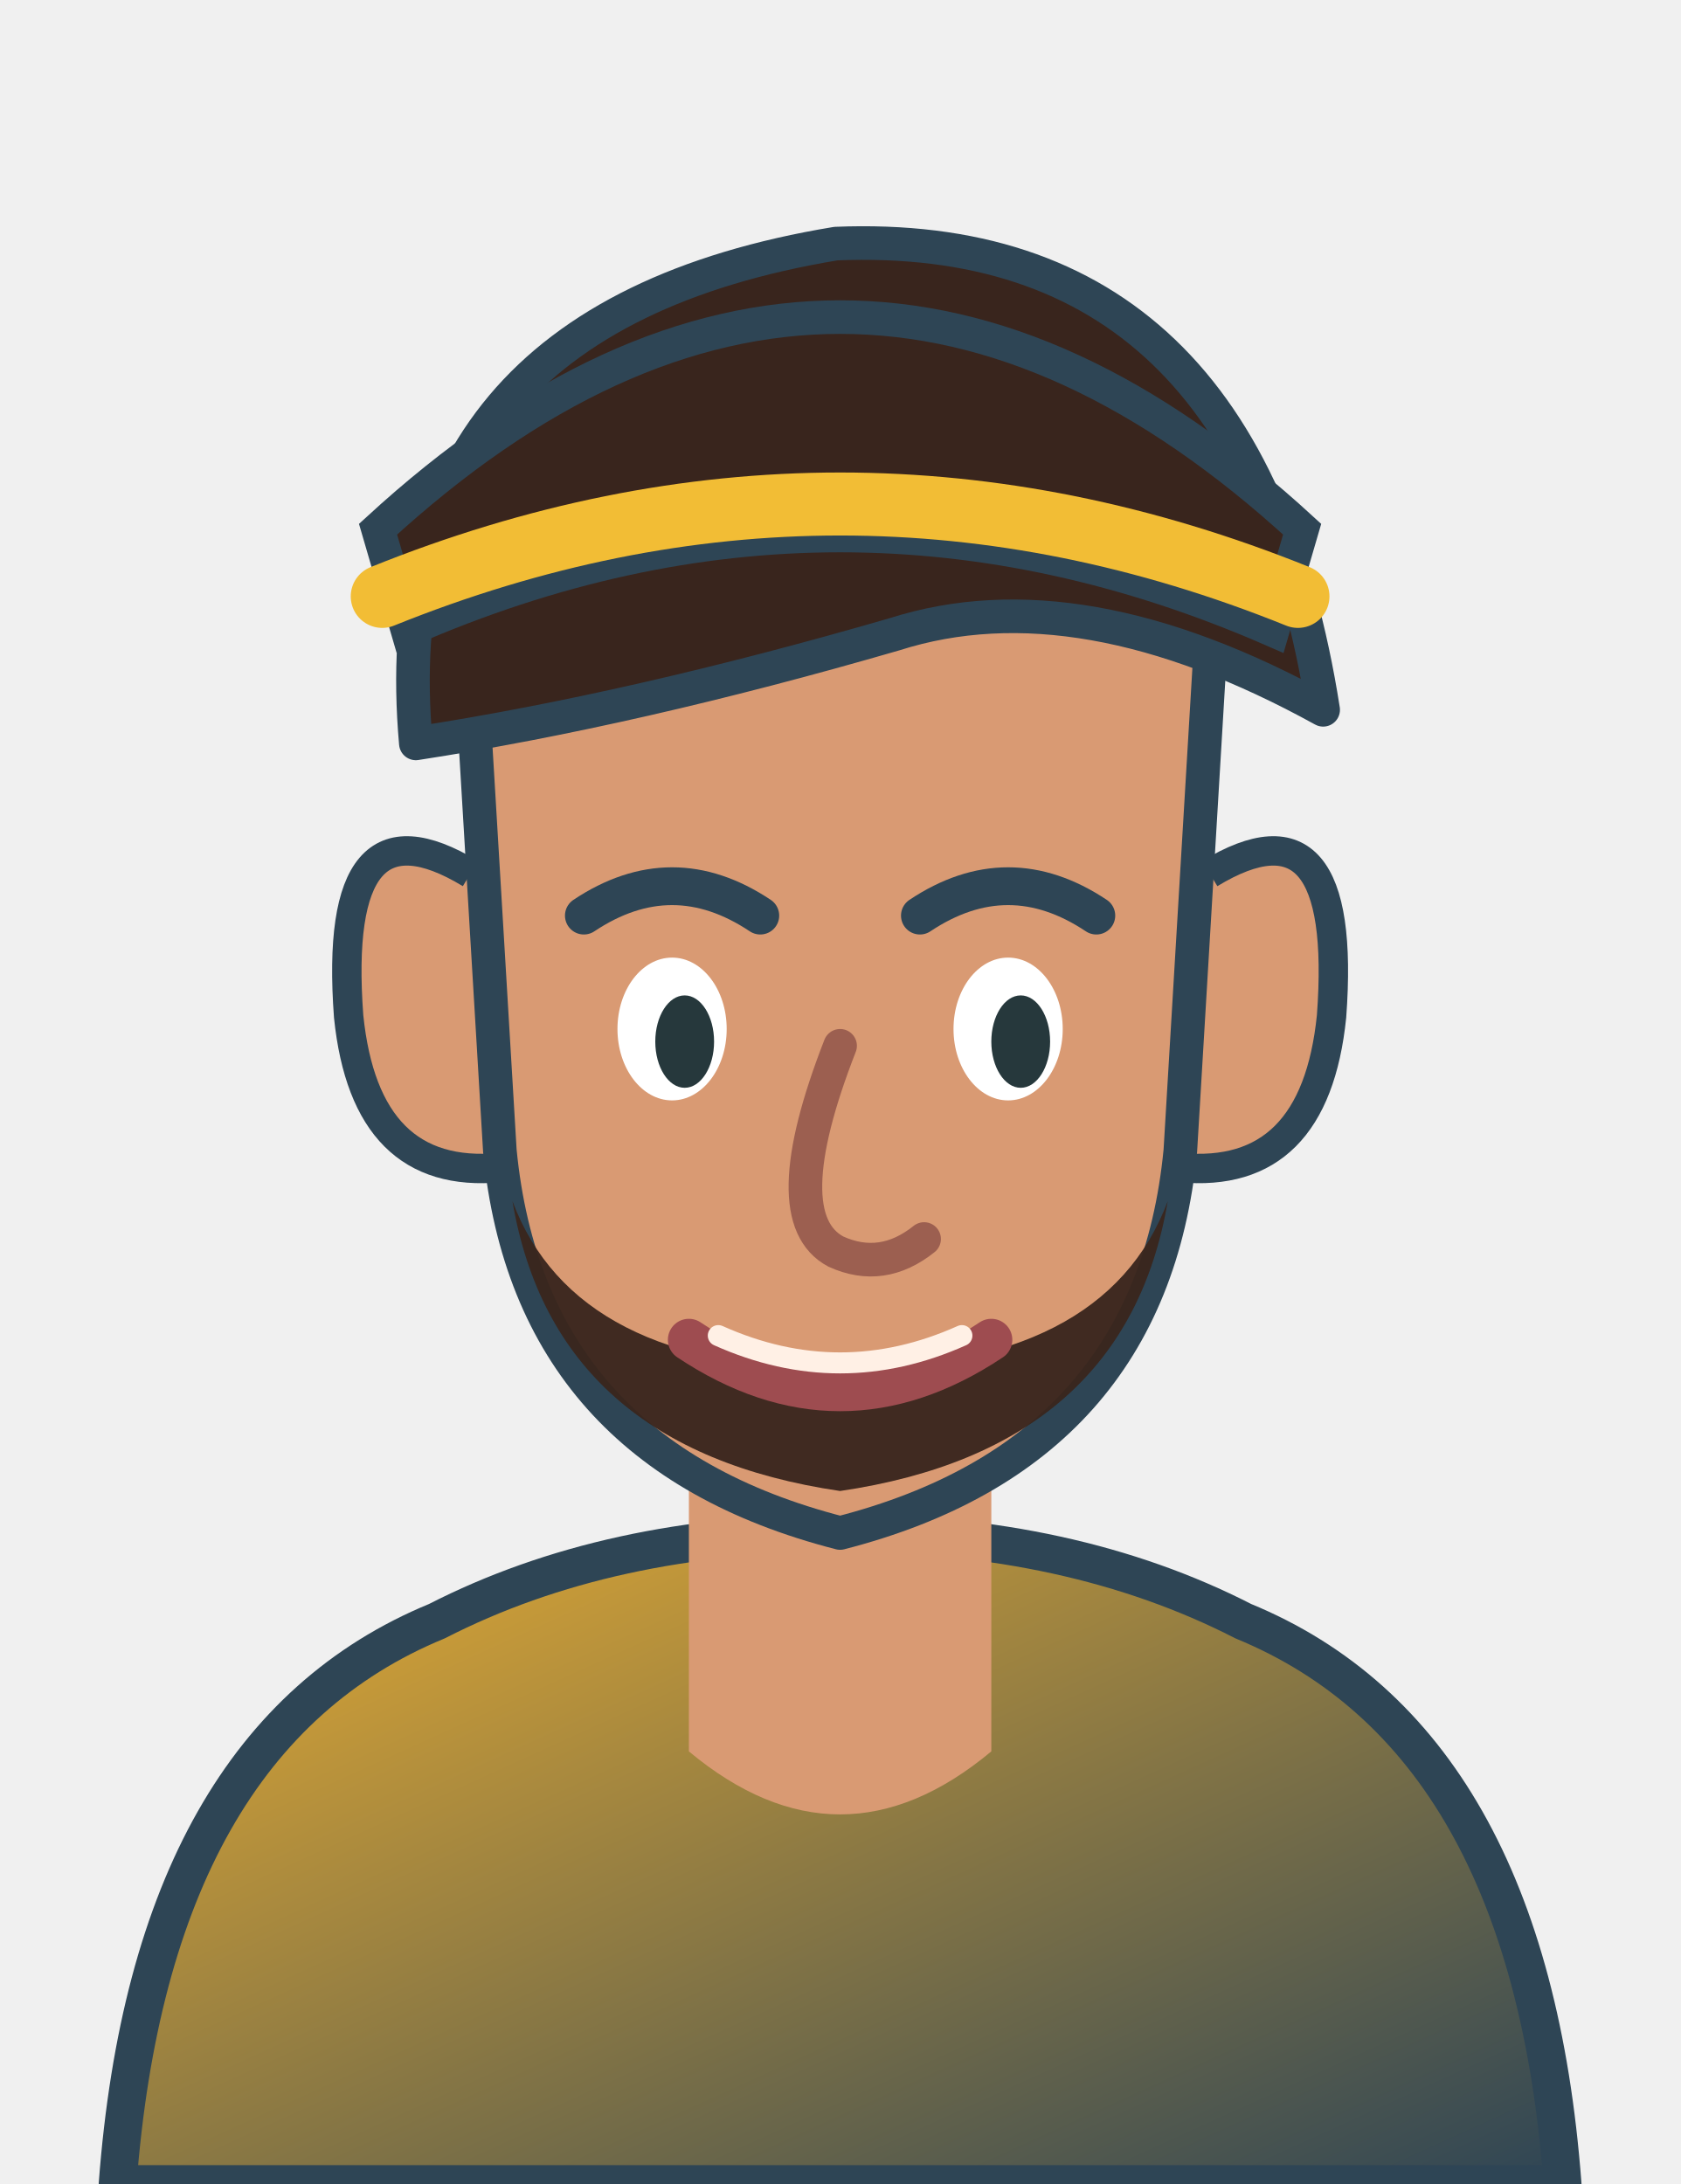
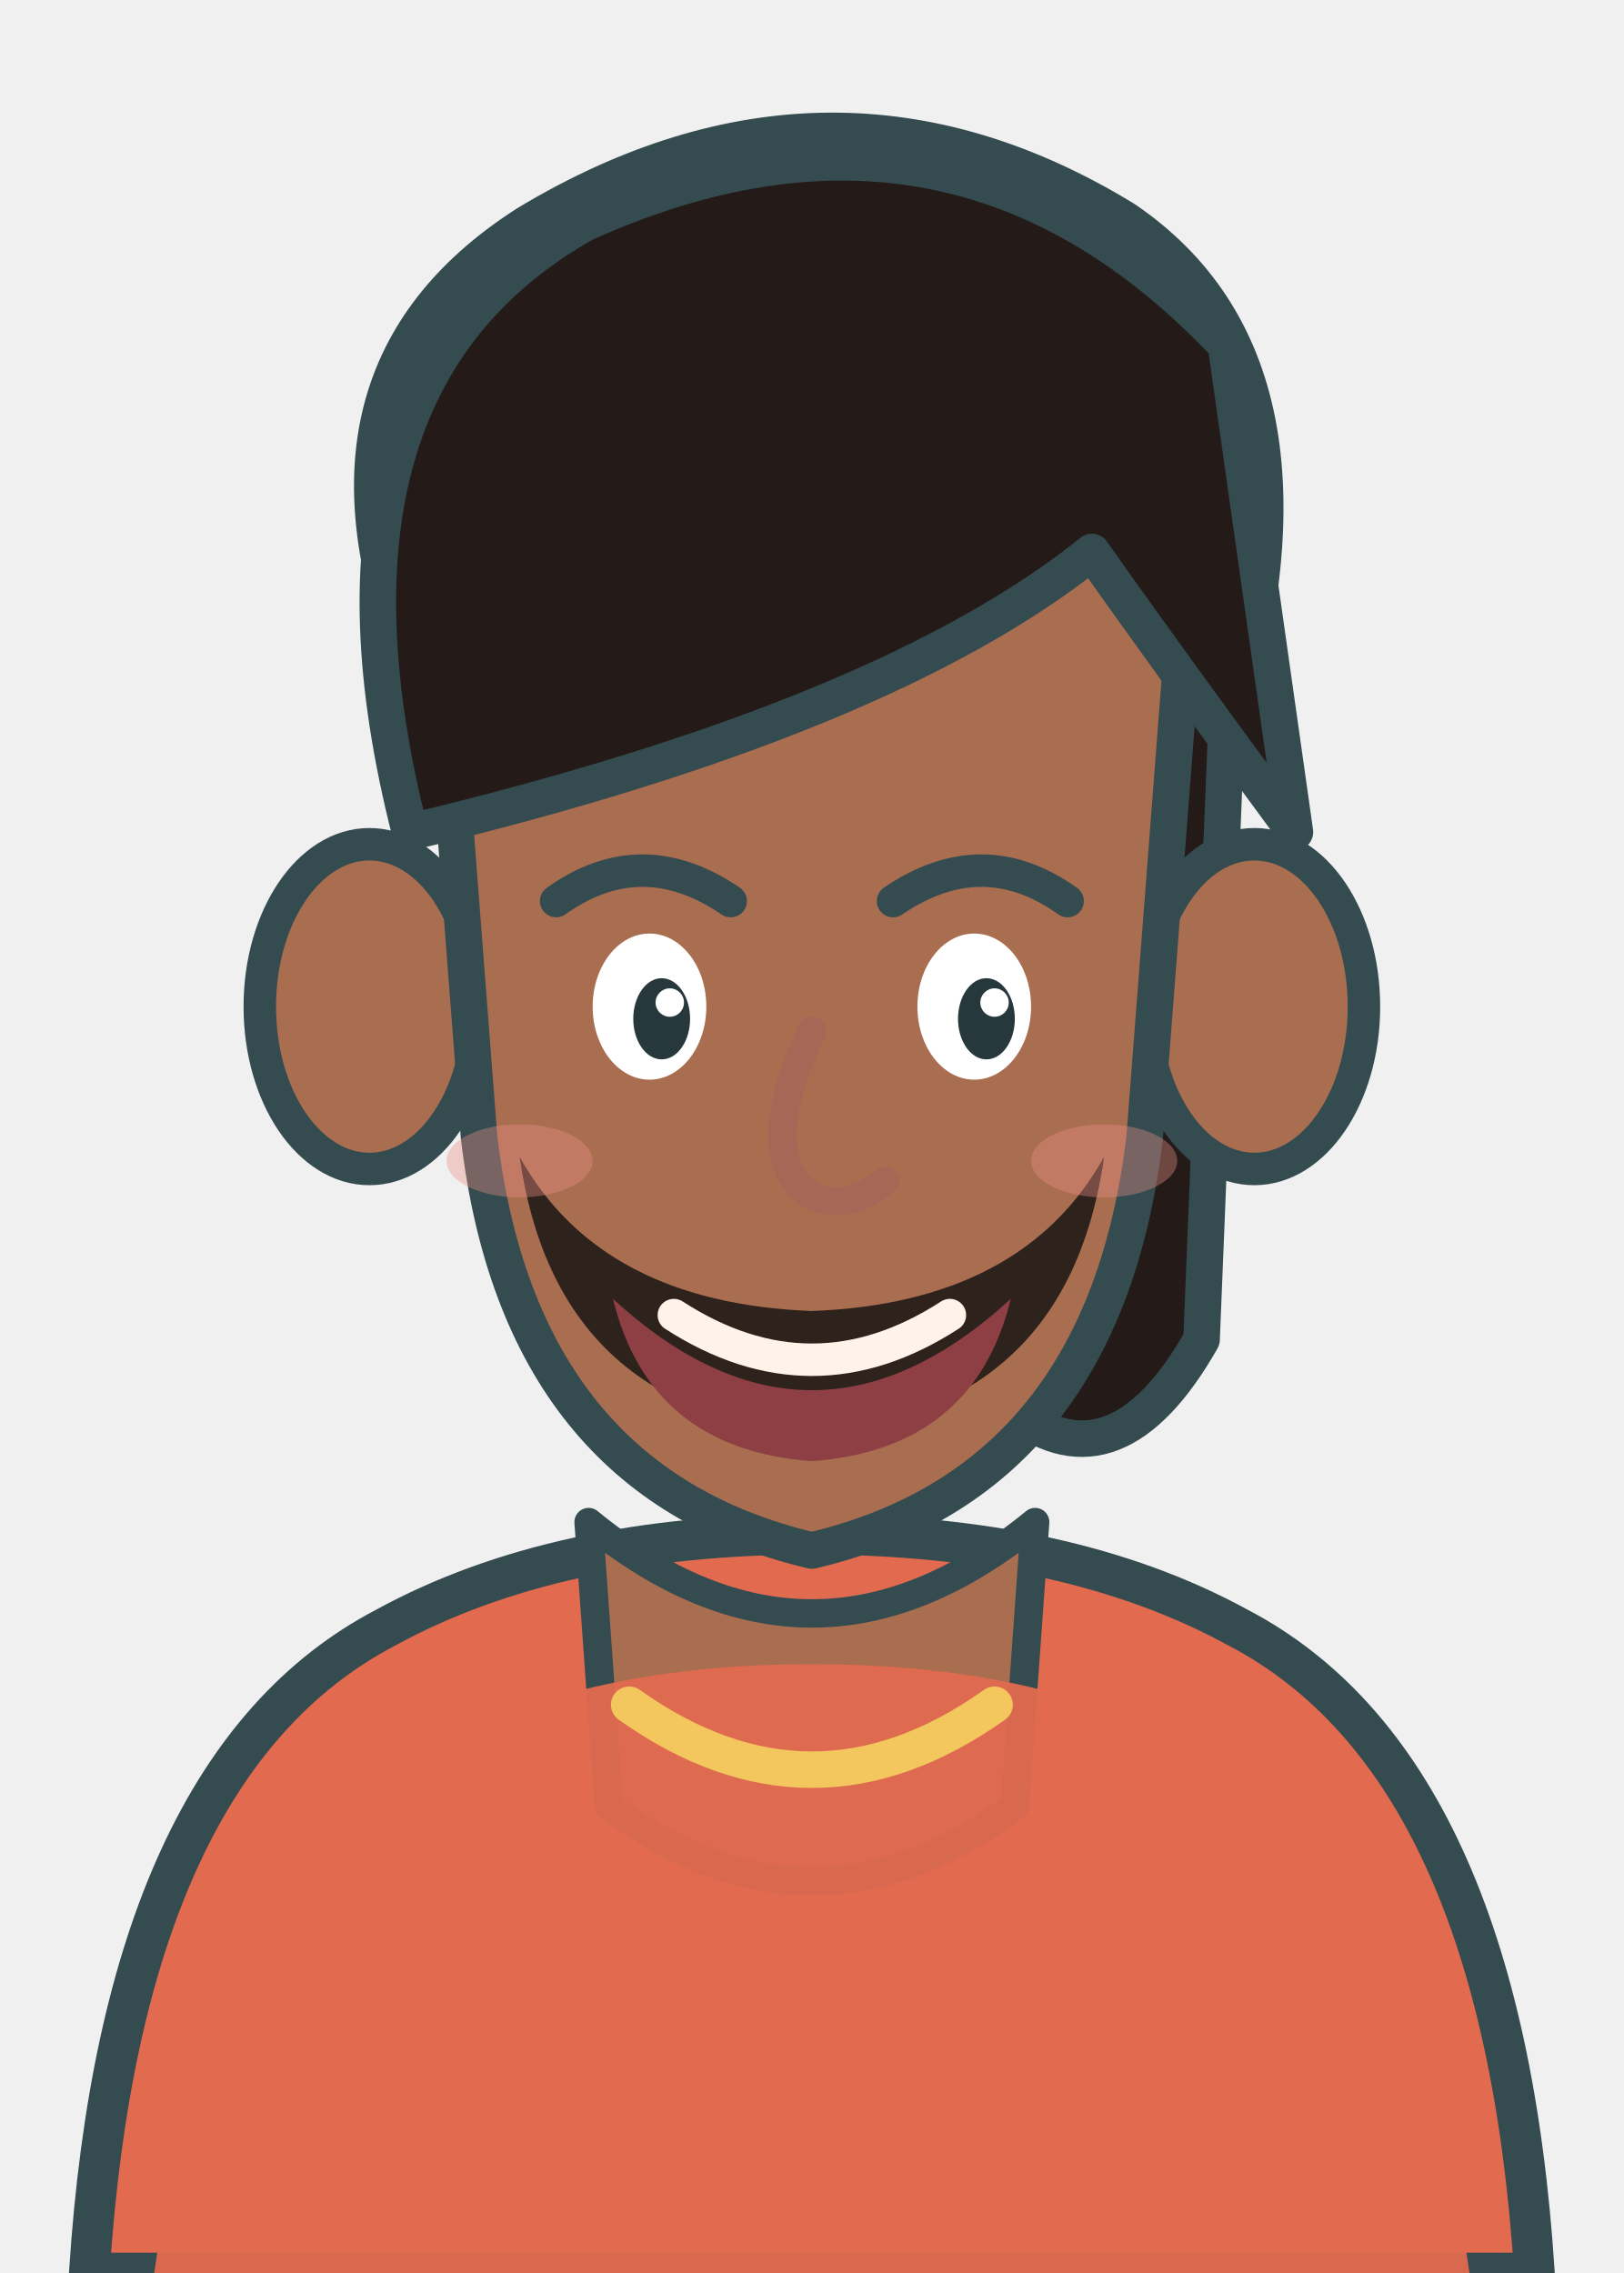
- <svg xmlns="http://www.w3.org/2000/svg" viewBox="0 0 400 520" role="img" aria-labelledby="title desc">
+ <svg xmlns="http://www.w3.org/2000/svg" viewBox="0 0 400 560" role="img" aria-labelledby="title desc">
  <defs>
-     <linearGradient id="skin" x1="0" y1="0" x2=".15" y2="1">
-       <stop stop-color="#d99a73" />
-       <stop offset="1" stop-color="#d99a73" />
+     <linearGradient id="skin" x1="0" y1="0" x2=".2" y2="1">
+       <stop stop-color="#a96d50" />
+       <stop offset="1" stop-color="#a96d50" />
    </linearGradient>
    <linearGradient id="shirt" x1="0" y1="0" x2="1" y2="1">
-       <stop stop-color="#e9ad32" />
-       <stop offset="1" stop-color="#2e4555" />
+       <stop stop-color="#e16a4f" />
+       <stop offset="1" stop-color="#e16a4f" />
    </linearGradient>
+     <filter id="soft">
+       <feGaussianBlur stdDeviation="2" />
+     </filter>
  </defs>
-   <path d="M28 520 Q36 414 104 386 Q145 365 200 365 Q255 365 296 386 Q364 414 372 520Z" fill="url(#shirt)" stroke="#2e4555" stroke-width="9" stroke-linejoin="round" />
-   <path d="M164 350 L164 417 Q200 447 236 417 L236 350Z" fill="url(#skin)" />
-   <g fill="#39251d" stroke="#2e4555" stroke-width="8" stroke-linejoin="round">
- 
- </g>
-   <path d="M112 208 Q79 188 83 242 Q87 281 119 278 M288 208 Q321 188 317 242 Q313 281 281 278" fill="url(#skin)" stroke="#2e4555" stroke-width="7" />
-   <path d="M112 157 Q112 104 200 100 Q288 104 288 157 L281 274 Q274 346 200 365 Q126 346 119 274Z" fill="url(#skin)" stroke="#2e4555" stroke-width="8" stroke-linejoin="round" />
-   <g fill="#39251d" stroke="#2e4555" stroke-width="8" stroke-linejoin="round">
-     <path d="M99 177 Q90 76 199 58 Q297 54 315 169 Q257 137 213 151 Q151 169 99 177Z" />
-   </g>
-   <path d="M90 126 Q200 25 310 126 L303 150 Q200 105 97 150Z" fill="#39251d" stroke="#2e4555" stroke-width="8" />
-   <path d="M91 142 Q200 98 309 142" fill="none" stroke="#f2bd35" stroke-width="15" stroke-linecap="round" />
-   <path d="M139 218 Q160 204 181 218 M219 218 Q240 204 261 218" fill="none" stroke="#2e4555" stroke-width="9" stroke-linecap="round" />
-   <ellipse cx="160" cy="245" rx="13" ry="17" fill="#fff" />
-   <ellipse cx="240" cy="245" rx="13" ry="17" fill="#fff" />
-   <ellipse cx="163" cy="248" rx="7" ry="11" fill="#26383c" />
-   <ellipse cx="243" cy="248" rx="7" ry="11" fill="#26383c" />
-   <path d="M200 249 Q184 290 199 298 Q210 303 220 295" fill="none" stroke="#9c5f50" stroke-width="8" stroke-linecap="round" />
-   <path d="M122 286 Q132 345 200 355 Q268 345 278 286 Q263 326 200 326 Q137 326 122 286Z" fill="#39251d" opacity=".96" />
-   <path d="M164 319 Q200 343 236 319" fill="none" stroke="#9e4c50" stroke-width="10" stroke-linecap="round" />
-   <path d="M171 318 Q200 331 229 318" fill="none" stroke="#fff0e5" stroke-width="5" stroke-linecap="round" />
+   <path d="M22 560 Q30 435 95 401 Q137 378 200 378 Q263 378 305 401 Q370 435 378 560Z" fill="url(#shirt)" stroke="#344b50" stroke-width="10" stroke-linejoin="round" />
+   <path d="M145 375 Q200 420 255 375 L250 445 Q200 482 150 445Z" fill="#a96d50" stroke="#344b50" stroke-width="7" stroke-linejoin="round" />
+   <path d="M38 560 Q52 460 116 426 Q150 410 200 410 Q250 410 284 426 Q348 460 362 560Z" fill="#e16a4f" opacity=".95" />
+   <path d="M155 420 Q200 452 245 420" fill="none" stroke="#f4c65e" stroke-width="9" stroke-linecap="round" />
+   <path d="M99 158 Q75 90 130 55 Q205 10 277 54 Q330 90 302 182 L296 330 Q275 367 250 348 L252 178Z" fill="#241b19" stroke="#344b50" stroke-width="9" stroke-linejoin="round" />
+   <ellipse cx="91" cy="248" rx="27" ry="40" fill="#a96d50" stroke="#344b50" stroke-width="8" />
+   <ellipse cx="309" cy="248" rx="27" ry="40" fill="#a96d50" stroke="#344b50" stroke-width="8" />
+   <path d="M108 150 Q112 91 200 88 Q288 91 292 150 L282 280 Q272 365 200 382 Q128 365 118 280Z" fill="url(#skin)" stroke="#344b50" stroke-width="9" stroke-linejoin="round" />
+   <path d="M101 205 Q73 95 144 55 Q235 14 302 85 L319 205 Q288 163 269 136 Q218 177 101 205Z" fill="#241b19" stroke="#344b50" stroke-width="9" stroke-linejoin="round" />
+   <path d="M137 222 Q158 207 180 222 M220 222 Q242 207 263 222" fill="none" stroke="#344b50" stroke-width="8" stroke-linecap="round" />
+   <ellipse cx="160" cy="248" rx="14" ry="18" fill="#fff" />
+   <ellipse cx="240" cy="248" rx="14" ry="18" fill="#fff" />
+   <ellipse cx="163" cy="251" rx="7" ry="10" fill="#26383c" />
+   <ellipse cx="243" cy="251" rx="7" ry="10" fill="#26383c" />
+   <circle cx="165" cy="247" r="3.5" fill="#fff" />
+   <circle cx="245" cy="247" r="3.5" fill="#fff" />
+   <path d="M200 254 Q186 284 199 294 Q208 299 218 291" fill="none" stroke="#a76756" stroke-width="7" stroke-linecap="round" />
+   <path d="M128 285 Q137 348 200 353 Q263 348 272 285 Q252 321 200 323 Q148 321 128 285Z" fill="#241b19" opacity=".92" />
+   <path d="M151 320 Q200 365 249 320 Q240 357 200 360 Q160 357 151 320Z" fill="#8e3f43" />
+   <path d="M166 324 Q200 346 234 324" fill="none" stroke="#fff2e8" stroke-width="8" stroke-linecap="round" />
+   <ellipse cx="128" cy="286" rx="18" ry="9" fill="#e98f83" opacity=".38" />
+   <ellipse cx="272" cy="286" rx="18" ry="9" fill="#e98f83" opacity=".38" />
</svg>
